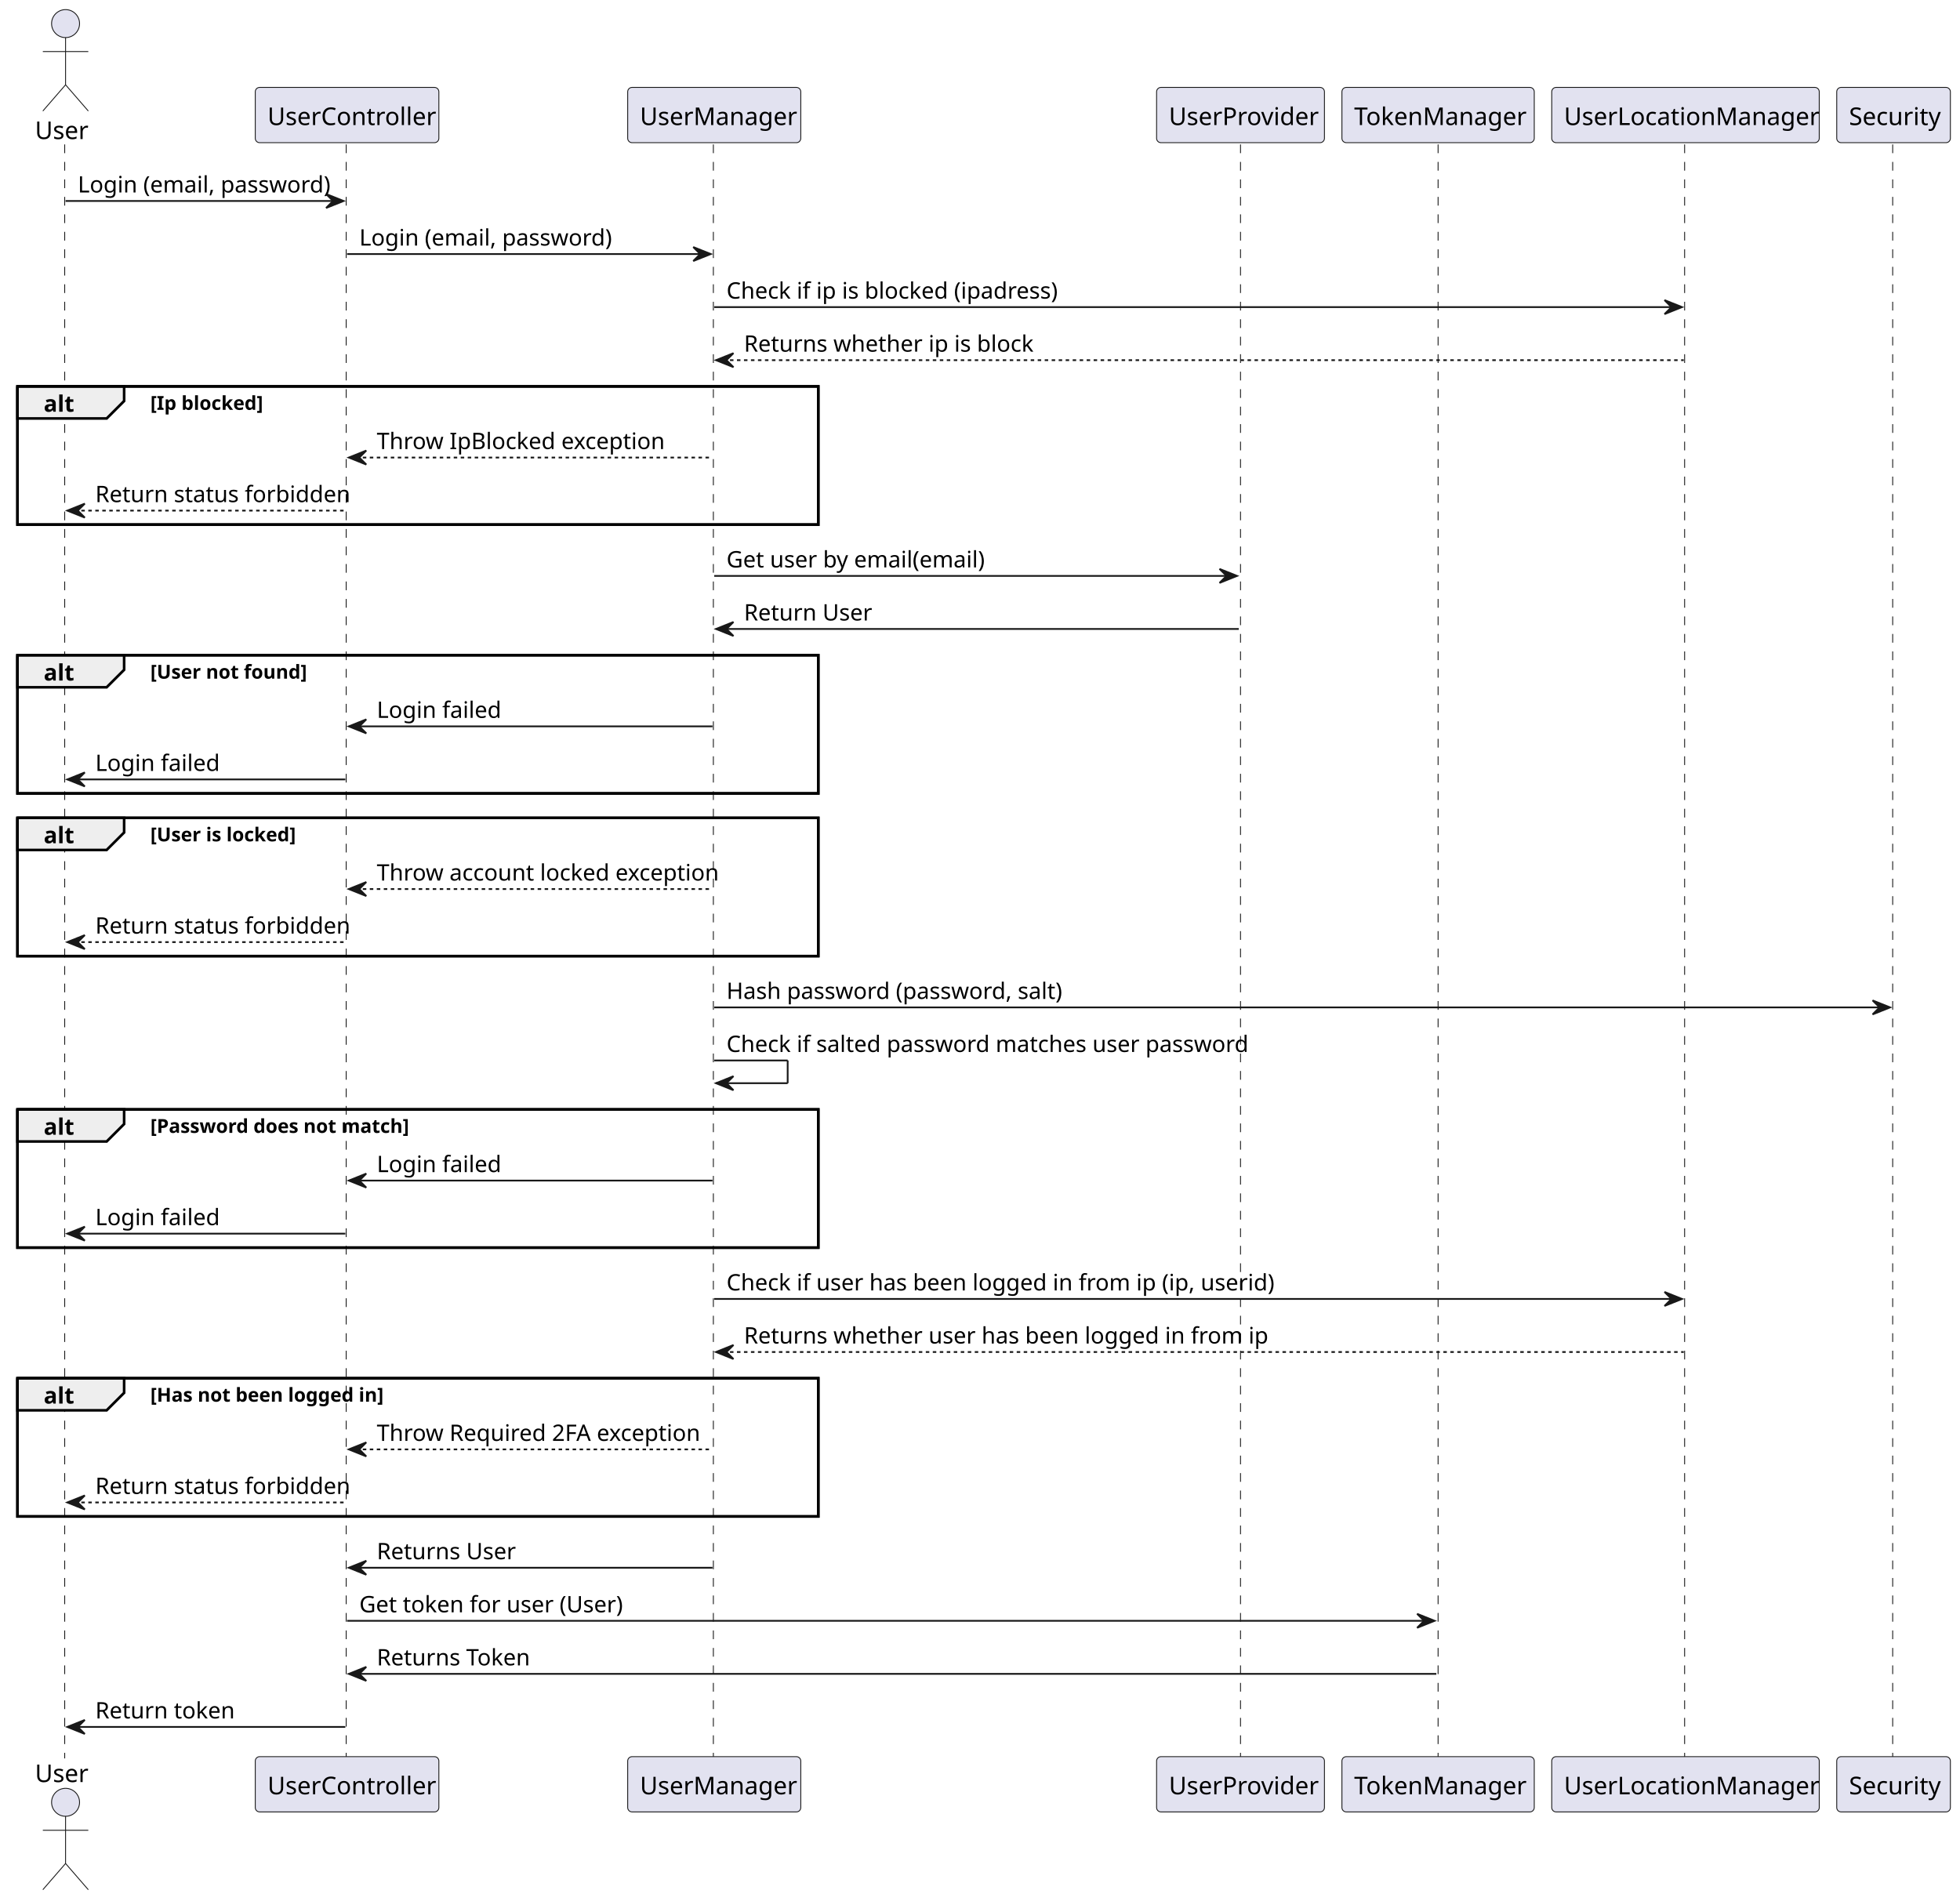
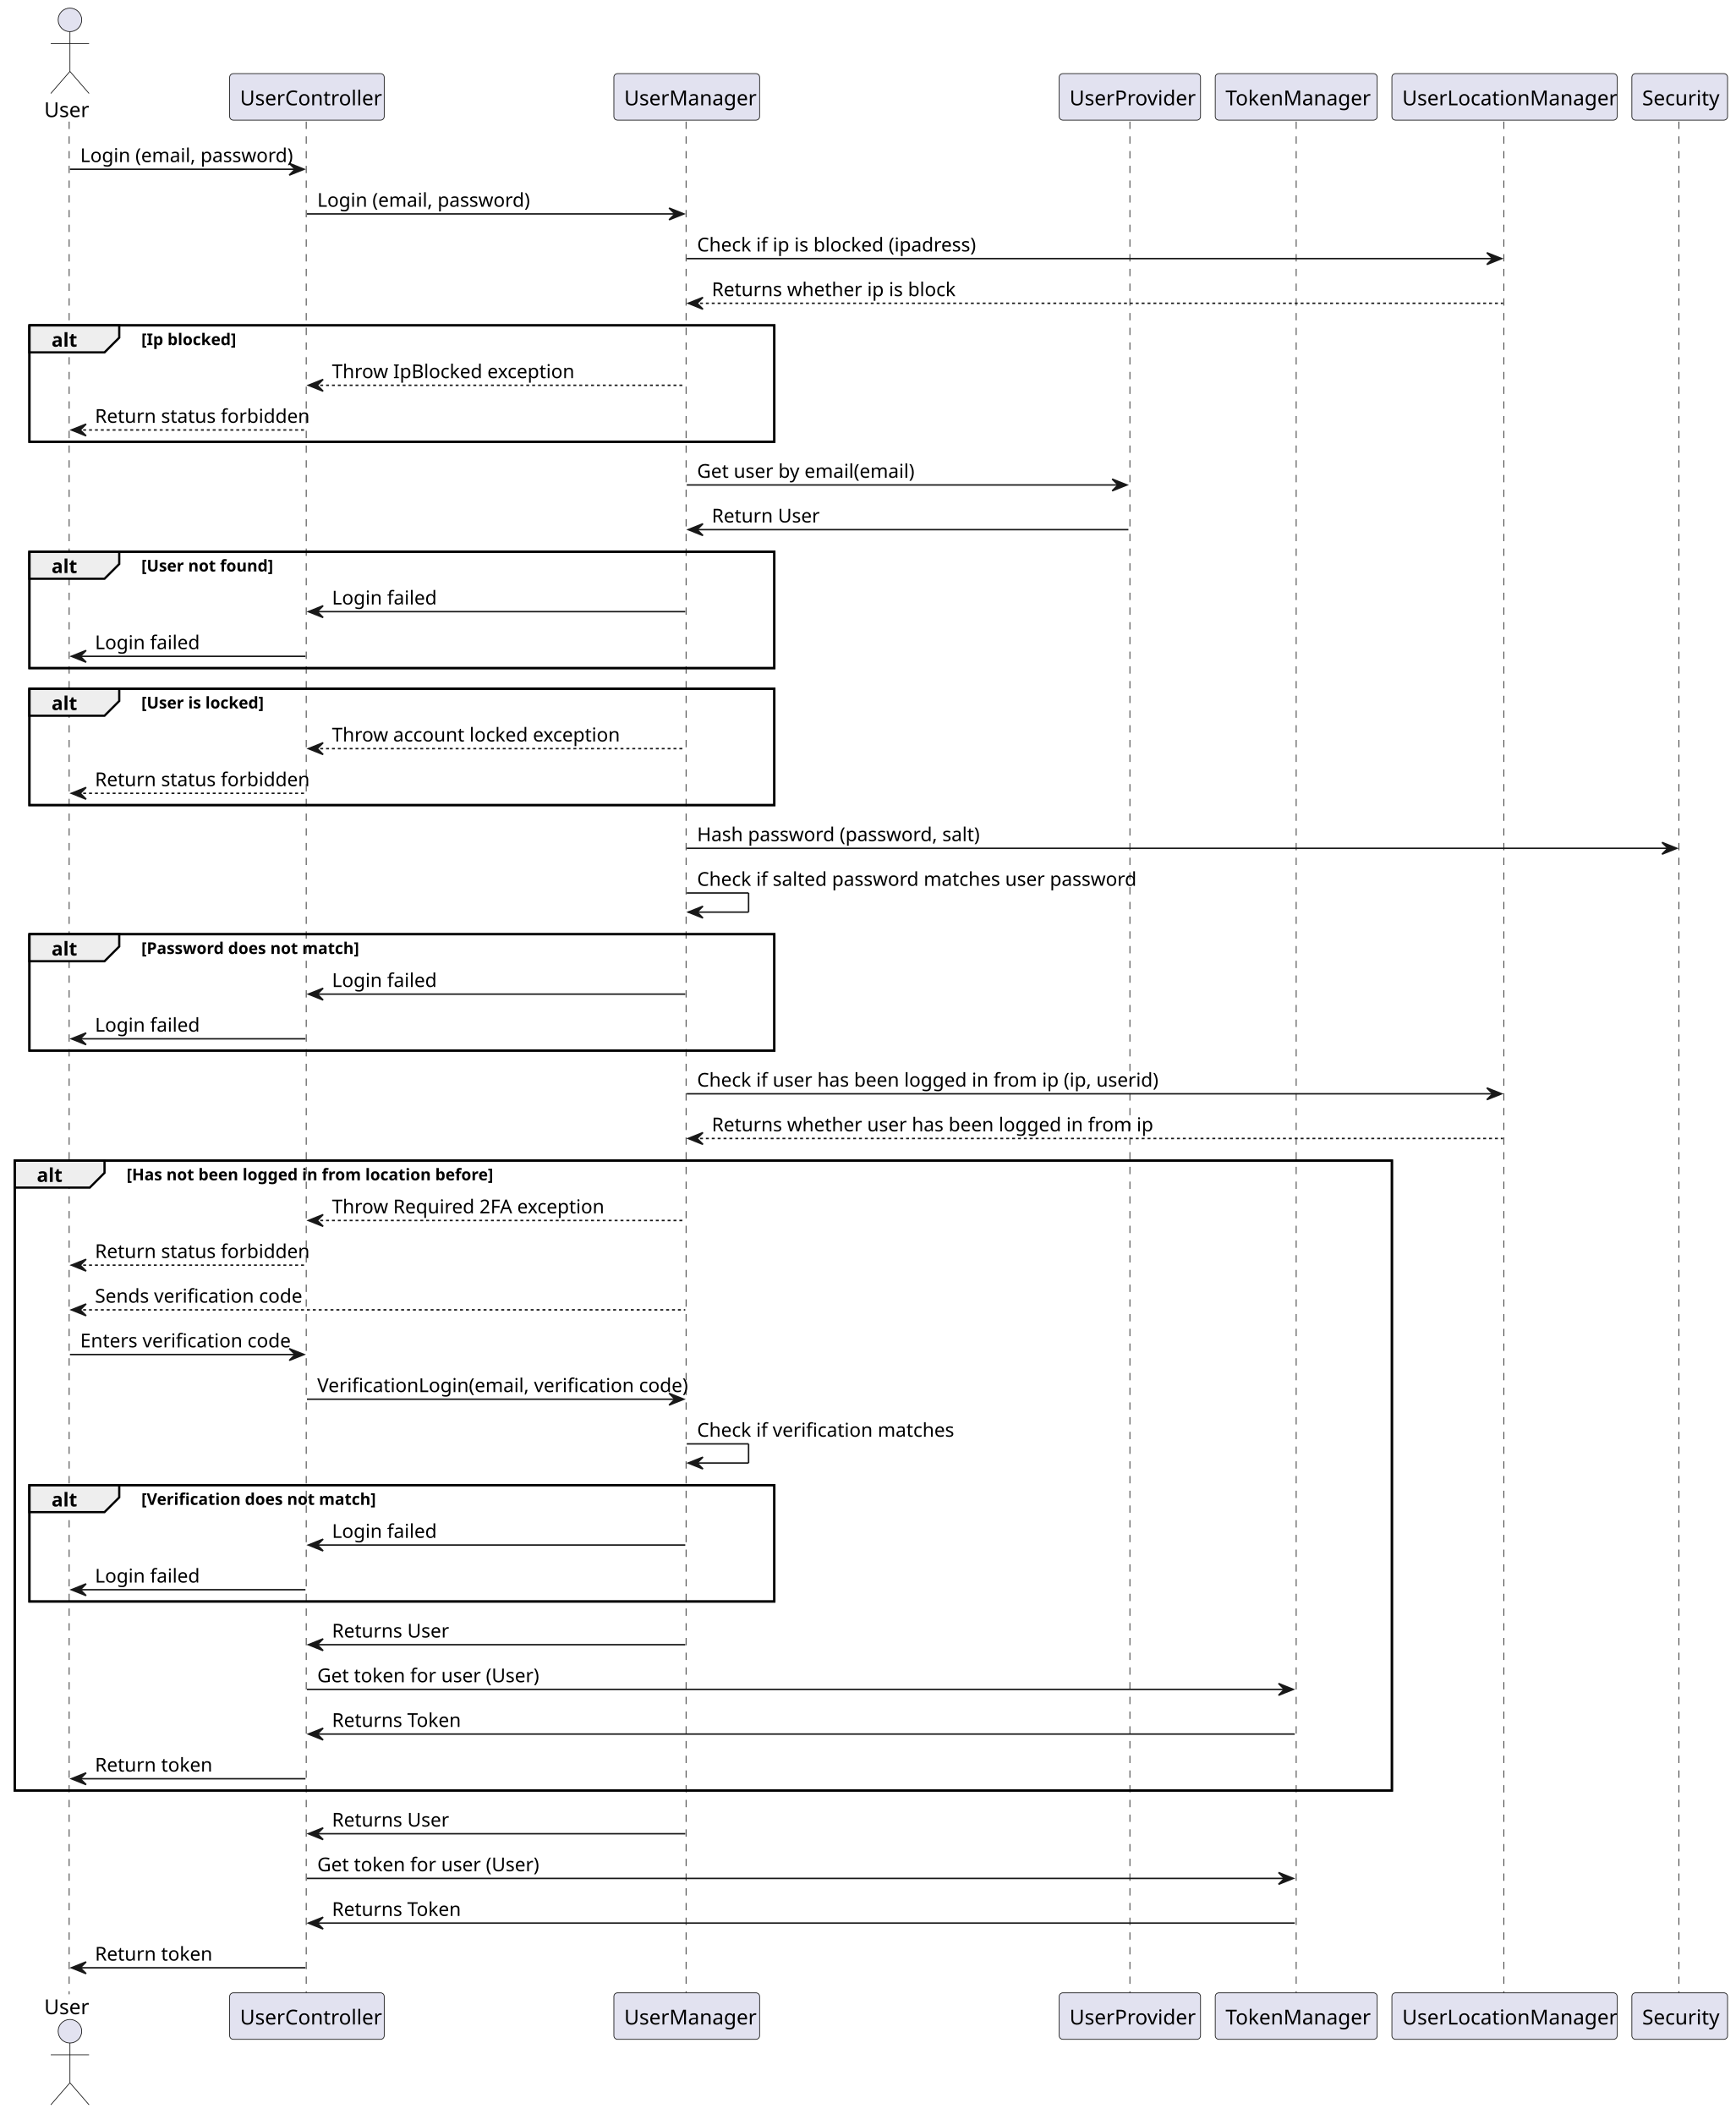
- <svg xmlns="http://www.w3.org/2000/svg" contentStyleType="text/css" height="1087px" preserveAspectRatio="none" style="width:1121px;height:1087px;background:#FFFFFF;" version="1.1" viewBox="0 0 1121 1087" width="1121px" zoomAndPan="magnify">
+ <svg xmlns="http://www.w3.org/2000/svg" contentStyleType="text/css" height="1436px" preserveAspectRatio="none" style="width:1179px;height:1436px;background:#FFFFFF;" version="1.1" viewBox="0 0 1179 1436" width="1179px" zoomAndPan="magnify">
  <defs />
  <g>
-     <rect fill="none" height="79.055" style="stroke:#000000;stroke-width:1.5;" width="458" x="10" y="221.016" />
-     <rect fill="none" height="79.055" style="stroke:#000000;stroke-width:1.5;" width="458" x="10" y="374.773" />
-     <rect fill="none" height="79.055" style="stroke:#000000;stroke-width:1.5;" width="458" x="10" y="467.828" />
-     <rect fill="none" height="79.055" style="stroke:#000000;stroke-width:1.5;" width="458" x="10" y="634.586" />
-     <rect fill="none" height="79.055" style="stroke:#000000;stroke-width:1.5;" width="458" x="10" y="788.344" />
-     <line style="stroke:#181818;stroke-width:0.5;stroke-dasharray:5.0,5.0;" x1="37" x2="37" y1="82.609" y2="1005.805" />
-     <line style="stroke:#181818;stroke-width:0.5;stroke-dasharray:5.0,5.0;" x1="198" x2="198" y1="82.609" y2="1005.805" />
-     <line style="stroke:#181818;stroke-width:0.5;stroke-dasharray:5.0,5.0;" x1="408" x2="408" y1="82.609" y2="1005.805" />
-     <line style="stroke:#181818;stroke-width:0.5;stroke-dasharray:5.0,5.0;" x1="709.5" x2="709.5" y1="82.609" y2="1005.805" />
-     <line style="stroke:#181818;stroke-width:0.5;stroke-dasharray:5.0,5.0;" x1="822.5" x2="822.5" y1="82.609" y2="1005.805" />
-     <line style="stroke:#181818;stroke-width:0.5;stroke-dasharray:5.0,5.0;" x1="963.5" x2="963.5" y1="82.609" y2="1005.805" />
-     <line style="stroke:#181818;stroke-width:0.5;stroke-dasharray:5.0,5.0;" x1="1082.5" x2="1082.5" y1="82.609" y2="1005.805" />
-     <text fill="#000000" font-family="sans-serif" font-size="14" lengthAdjust="spacing" textLength="29" x="20" y="79.533">User</text>
-     <ellipse cx="37.5" cy="13.5" fill="#E2E2F0" rx="8" ry="8" style="stroke:#181818;stroke-width:0.5;" />
-     <path d="M37.5,21.5 L37.5,48.5 M24.5,29.5 L50.5,29.5 M37.5,48.5 L24.5,63.5 M37.5,48.5 L50.5,63.5 " fill="none" style="stroke:#181818;stroke-width:0.5;" />
-     <text fill="#000000" font-family="sans-serif" font-size="14" lengthAdjust="spacing" textLength="29" x="20" y="1019.338">User</text>
-     <ellipse cx="37.5" cy="1030.914" fill="#E2E2F0" rx="8" ry="8" style="stroke:#181818;stroke-width:0.5;" />
-     <path d="M37.5,1038.914 L37.5,1065.914 M24.5,1046.914 L50.5,1046.914 M37.5,1065.914 L24.5,1080.914 M37.5,1065.914 L50.5,1080.914 " fill="none" style="stroke:#181818;stroke-width:0.5;" />
-     <rect fill="#E2E2F0" height="31.609" rx="2.5" ry="2.5" style="stroke:#181818;stroke-width:0.5;" width="105" x="146" y="50" />
-     <text fill="#000000" font-family="sans-serif" font-size="14" lengthAdjust="spacing" textLength="91" x="153" y="71.533">UserController</text>
-     <rect fill="#E2E2F0" height="31.609" rx="2.5" ry="2.5" style="stroke:#181818;stroke-width:0.5;" width="105" x="146" y="1004.805" />
-     <text fill="#000000" font-family="sans-serif" font-size="14" lengthAdjust="spacing" textLength="91" x="153" y="1026.338">UserController</text>
-     <rect fill="#E2E2F0" height="31.609" rx="2.5" ry="2.5" style="stroke:#181818;stroke-width:0.5;" width="99" x="359" y="50" />
-     <text fill="#000000" font-family="sans-serif" font-size="14" lengthAdjust="spacing" textLength="85" x="366" y="71.533">UserManager</text>
-     <rect fill="#E2E2F0" height="31.609" rx="2.5" ry="2.5" style="stroke:#181818;stroke-width:0.5;" width="99" x="359" y="1004.805" />
-     <text fill="#000000" font-family="sans-serif" font-size="14" lengthAdjust="spacing" textLength="85" x="366" y="1026.338">UserManager</text>
-     <rect fill="#E2E2F0" height="31.609" rx="2.5" ry="2.5" style="stroke:#181818;stroke-width:0.5;" width="96" x="661.5" y="50" />
-     <text fill="#000000" font-family="sans-serif" font-size="14" lengthAdjust="spacing" textLength="82" x="668.5" y="71.533">UserProvider</text>
-     <rect fill="#E2E2F0" height="31.609" rx="2.5" ry="2.5" style="stroke:#181818;stroke-width:0.5;" width="96" x="661.5" y="1004.805" />
-     <text fill="#000000" font-family="sans-serif" font-size="14" lengthAdjust="spacing" textLength="82" x="668.5" y="1026.338">UserProvider</text>
-     <rect fill="#E2E2F0" height="31.609" rx="2.5" ry="2.5" style="stroke:#181818;stroke-width:0.5;" width="110" x="767.5" y="50" />
-     <text fill="#000000" font-family="sans-serif" font-size="14" lengthAdjust="spacing" textLength="96" x="774.5" y="71.533">TokenManager</text>
-     <rect fill="#E2E2F0" height="31.609" rx="2.5" ry="2.5" style="stroke:#181818;stroke-width:0.5;" width="110" x="767.5" y="1004.805" />
-     <text fill="#000000" font-family="sans-serif" font-size="14" lengthAdjust="spacing" textLength="96" x="774.5" y="1026.338">TokenManager</text>
-     <rect fill="#E2E2F0" height="31.609" rx="2.5" ry="2.5" style="stroke:#181818;stroke-width:0.5;" width="153" x="887.5" y="50" />
-     <text fill="#000000" font-family="sans-serif" font-size="14" lengthAdjust="spacing" textLength="139" x="894.5" y="71.533">UserLocationManager</text>
-     <rect fill="#E2E2F0" height="31.609" rx="2.5" ry="2.5" style="stroke:#181818;stroke-width:0.5;" width="153" x="887.5" y="1004.805" />
-     <text fill="#000000" font-family="sans-serif" font-size="14" lengthAdjust="spacing" textLength="139" x="894.5" y="1026.338">UserLocationManager</text>
-     <rect fill="#E2E2F0" height="31.609" rx="2.5" ry="2.5" style="stroke:#181818;stroke-width:0.5;" width="65" x="1050.5" y="50" />
-     <text fill="#000000" font-family="sans-serif" font-size="14" lengthAdjust="spacing" textLength="51" x="1057.5" y="71.533">Security</text>
-     <rect fill="#E2E2F0" height="31.609" rx="2.5" ry="2.5" style="stroke:#181818;stroke-width:0.5;" width="65" x="1050.5" y="1004.805" />
-     <text fill="#000000" font-family="sans-serif" font-size="14" lengthAdjust="spacing" textLength="51" x="1057.5" y="1026.338">Security</text>
-     <polygon fill="#181818" points="186.5,110.961,196.5,114.961,186.5,118.961,190.5,114.961" style="stroke:#181818;stroke-width:1.0;" />
-     <line style="stroke:#181818;stroke-width:1.0;" x1="37.5" x2="192.5" y1="114.961" y2="114.961" />
-     <text fill="#000000" font-family="sans-serif" font-size="13" lengthAdjust="spacing" textLength="137" x="44.5" y="110.105">Login (email, password)</text>
-     <polygon fill="#181818" points="396.5,141.312,406.5,145.312,396.5,149.312,400.5,145.312" style="stroke:#181818;stroke-width:1.0;" />
-     <line style="stroke:#181818;stroke-width:1.0;" x1="198.5" x2="402.5" y1="145.312" y2="145.312" />
-     <text fill="#000000" font-family="sans-serif" font-size="13" lengthAdjust="spacing" textLength="137" x="205.5" y="140.456">Login (email, password)</text>
-     <polygon fill="#181818" points="952,171.664,962,175.664,952,179.664,956,175.664" style="stroke:#181818;stroke-width:1.0;" />
-     <line style="stroke:#181818;stroke-width:1.0;" x1="408.5" x2="958" y1="175.664" y2="175.664" />
-     <text fill="#000000" font-family="sans-serif" font-size="13" lengthAdjust="spacing" textLength="185" x="415.5" y="170.808">Check if ip is blocked (ipadress)</text>
-     <polygon fill="#181818" points="419.5,202.016,409.5,206.016,419.5,210.016,415.5,206.016" style="stroke:#181818;stroke-width:1.0;" />
-     <line style="stroke:#181818;stroke-width:1.0;stroke-dasharray:2.0,2.0;" x1="413.5" x2="963" y1="206.016" y2="206.016" />
-     <text fill="#000000" font-family="sans-serif" font-size="13" lengthAdjust="spacing" textLength="157" x="425.5" y="201.159">Returns whether ip is block</text>
-     <path d="M10,221.016 L71,221.016 L71,229.367 L61,239.367 L10,239.367 L10,221.016 " fill="#EEEEEE" style="stroke:#000000;stroke-width:1.5;" />
-     <rect fill="none" height="79.055" style="stroke:#000000;stroke-width:1.5;" width="458" x="10" y="221.016" />
-     <text fill="#000000" font-family="sans-serif" font-size="13" font-weight="bold" lengthAdjust="spacing" textLength="16" x="25" y="235.511">alt</text>
-     <text fill="#000000" font-family="sans-serif" font-size="11" font-weight="bold" lengthAdjust="spacing" textLength="65" x="86" y="234.435">[Ip blocked]</text>
-     <polygon fill="#181818" points="209.5,257.719,199.5,261.719,209.5,265.719,205.5,261.719" style="stroke:#181818;stroke-width:1.0;" />
-     <line style="stroke:#181818;stroke-width:1.0;stroke-dasharray:2.0,2.0;" x1="203.5" x2="407.5" y1="261.719" y2="261.719" />
-     <text fill="#000000" font-family="sans-serif" font-size="13" lengthAdjust="spacing" textLength="155" x="215.5" y="256.862">Throw IpBlocked exception</text>
-     <polygon fill="#181818" points="48.5,288.07,38.5,292.07,48.5,296.07,44.5,292.07" style="stroke:#181818;stroke-width:1.0;" />
-     <line style="stroke:#181818;stroke-width:1.0;stroke-dasharray:2.0,2.0;" x1="42.5" x2="197.5" y1="292.07" y2="292.07" />
-     <text fill="#000000" font-family="sans-serif" font-size="13" lengthAdjust="spacing" textLength="134" x="54.5" y="287.214">Return status forbidden</text>
-     <polygon fill="#181818" points="697.5,325.422,707.5,329.422,697.5,333.422,701.5,329.422" style="stroke:#181818;stroke-width:1.0;" />
-     <line style="stroke:#181818;stroke-width:1.0;" x1="408.5" x2="703.5" y1="329.422" y2="329.422" />
-     <text fill="#000000" font-family="sans-serif" font-size="13" lengthAdjust="spacing" textLength="142" x="415.5" y="324.565">Get user by email(email)</text>
-     <polygon fill="#181818" points="419.5,355.773,409.5,359.773,419.5,363.773,415.5,359.773" style="stroke:#181818;stroke-width:1.0;" />
-     <line style="stroke:#181818;stroke-width:1.0;" x1="413.5" x2="708.5" y1="359.773" y2="359.773" />
-     <text fill="#000000" font-family="sans-serif" font-size="13" lengthAdjust="spacing" textLength="69" x="425.5" y="354.917">Return User</text>
-     <path d="M10,374.773 L71,374.773 L71,383.125 L61,393.125 L10,393.125 L10,374.773 " fill="#EEEEEE" style="stroke:#000000;stroke-width:1.5;" />
-     <rect fill="none" height="79.055" style="stroke:#000000;stroke-width:1.5;" width="458" x="10" y="374.773" />
-     <text fill="#000000" font-family="sans-serif" font-size="13" font-weight="bold" lengthAdjust="spacing" textLength="16" x="25" y="389.269">alt</text>
-     <text fill="#000000" font-family="sans-serif" font-size="11" font-weight="bold" lengthAdjust="spacing" textLength="90" x="86" y="388.192">[User not found]</text>
-     <polygon fill="#181818" points="209.5,411.477,199.5,415.477,209.5,419.477,205.5,415.477" style="stroke:#181818;stroke-width:1.0;" />
-     <line style="stroke:#181818;stroke-width:1.0;" x1="203.5" x2="407.5" y1="415.477" y2="415.477" />
-     <text fill="#000000" font-family="sans-serif" font-size="13" lengthAdjust="spacing" textLength="65" x="215.5" y="410.62">Login failed</text>
-     <polygon fill="#181818" points="48.5,441.828,38.5,445.828,48.5,449.828,44.5,445.828" style="stroke:#181818;stroke-width:1.0;" />
-     <line style="stroke:#181818;stroke-width:1.0;" x1="42.5" x2="197.5" y1="445.828" y2="445.828" />
-     <text fill="#000000" font-family="sans-serif" font-size="13" lengthAdjust="spacing" textLength="65" x="54.5" y="440.972">Login failed</text>
-     <path d="M10,467.828 L71,467.828 L71,476.18 L61,486.18 L10,486.18 L10,467.828 " fill="#EEEEEE" style="stroke:#000000;stroke-width:1.5;" />
-     <rect fill="none" height="79.055" style="stroke:#000000;stroke-width:1.5;" width="458" x="10" y="467.828" />
-     <text fill="#000000" font-family="sans-serif" font-size="13" font-weight="bold" lengthAdjust="spacing" textLength="16" x="25" y="482.323">alt</text>
-     <text fill="#000000" font-family="sans-serif" font-size="11" font-weight="bold" lengthAdjust="spacing" textLength="87" x="86" y="481.247">[User is locked]</text>
-     <polygon fill="#181818" points="209.5,504.531,199.5,508.531,209.5,512.531,205.5,508.531" style="stroke:#181818;stroke-width:1.0;" />
-     <line style="stroke:#181818;stroke-width:1.0;stroke-dasharray:2.0,2.0;" x1="203.5" x2="407.5" y1="508.531" y2="508.531" />
-     <text fill="#000000" font-family="sans-serif" font-size="13" lengthAdjust="spacing" textLength="186" x="215.5" y="503.675">Throw account locked exception</text>
-     <polygon fill="#181818" points="48.5,534.883,38.5,538.883,48.5,542.883,44.5,538.883" style="stroke:#181818;stroke-width:1.0;" />
-     <line style="stroke:#181818;stroke-width:1.0;stroke-dasharray:2.0,2.0;" x1="42.5" x2="197.5" y1="538.883" y2="538.883" />
-     <text fill="#000000" font-family="sans-serif" font-size="13" lengthAdjust="spacing" textLength="134" x="54.5" y="534.026">Return status forbidden</text>
-     <polygon fill="#181818" points="1071,572.234,1081,576.234,1071,580.234,1075,576.234" style="stroke:#181818;stroke-width:1.0;" />
-     <line style="stroke:#181818;stroke-width:1.0;" x1="408.5" x2="1077" y1="576.234" y2="576.234" />
-     <text fill="#000000" font-family="sans-serif" font-size="13" lengthAdjust="spacing" textLength="185" x="415.5" y="571.378">Hash password (password, salt)</text>
-     <line style="stroke:#181818;stroke-width:1.0;" x1="408.5" x2="450.5" y1="606.586" y2="606.586" />
-     <line style="stroke:#181818;stroke-width:1.0;" x1="450.5" x2="450.5" y1="606.586" y2="619.586" />
-     <line style="stroke:#181818;stroke-width:1.0;" x1="409.5" x2="450.5" y1="619.586" y2="619.586" />
-     <polygon fill="#181818" points="419.5,615.586,409.5,619.586,419.5,623.586,415.5,619.586" style="stroke:#181818;stroke-width:1.0;" />
-     <text fill="#000000" font-family="sans-serif" font-size="13" lengthAdjust="spacing" textLength="287" x="415.5" y="601.73">Check if salted password matches user password</text>
-     <path d="M10,634.586 L71,634.586 L71,642.938 L61,652.938 L10,652.938 L10,634.586 " fill="#EEEEEE" style="stroke:#000000;stroke-width:1.5;" />
-     <rect fill="none" height="79.055" style="stroke:#000000;stroke-width:1.5;" width="458" x="10" y="634.586" />
-     <text fill="#000000" font-family="sans-serif" font-size="13" font-weight="bold" lengthAdjust="spacing" textLength="16" x="25" y="649.081">alt</text>
-     <text fill="#000000" font-family="sans-serif" font-size="11" font-weight="bold" lengthAdjust="spacing" textLength="153" x="86" y="648.005">[Password does not match]</text>
-     <polygon fill="#181818" points="209.5,671.289,199.5,675.289,209.5,679.289,205.5,675.289" style="stroke:#181818;stroke-width:1.0;" />
-     <line style="stroke:#181818;stroke-width:1.0;" x1="203.5" x2="407.5" y1="675.289" y2="675.289" />
-     <text fill="#000000" font-family="sans-serif" font-size="13" lengthAdjust="spacing" textLength="65" x="215.5" y="670.433">Login failed</text>
-     <polygon fill="#181818" points="48.5,701.641,38.5,705.641,48.5,709.641,44.5,705.641" style="stroke:#181818;stroke-width:1.0;" />
-     <line style="stroke:#181818;stroke-width:1.0;" x1="42.5" x2="197.5" y1="705.641" y2="705.641" />
-     <text fill="#000000" font-family="sans-serif" font-size="13" lengthAdjust="spacing" textLength="65" x="54.5" y="700.784">Login failed</text>
-     <polygon fill="#181818" points="952,738.992,962,742.992,952,746.992,956,742.992" style="stroke:#181818;stroke-width:1.0;" />
-     <line style="stroke:#181818;stroke-width:1.0;" x1="408.5" x2="958" y1="742.992" y2="742.992" />
-     <text fill="#000000" font-family="sans-serif" font-size="13" lengthAdjust="spacing" textLength="297" x="415.5" y="738.136">Check if user has been logged in from ip (ip, userid)</text>
-     <polygon fill="#181818" points="419.5,769.344,409.5,773.344,419.5,777.344,415.5,773.344" style="stroke:#181818;stroke-width:1.0;" />
-     <line style="stroke:#181818;stroke-width:1.0;stroke-dasharray:2.0,2.0;" x1="413.5" x2="963" y1="773.344" y2="773.344" />
-     <text fill="#000000" font-family="sans-serif" font-size="13" lengthAdjust="spacing" textLength="279" x="425.5" y="768.487">Returns whether user has been logged in from ip</text>
+     <rect fill="none" height="79.055" style="stroke:#000000;stroke-width:1.5;" width="506" x="20" y="221.016" />
+     <rect fill="none" height="79.055" style="stroke:#000000;stroke-width:1.5;" width="506" x="20" y="374.773" />
+     <rect fill="none" height="79.055" style="stroke:#000000;stroke-width:1.5;" width="506" x="20" y="467.828" />
+     <rect fill="none" height="79.055" style="stroke:#000000;stroke-width:1.5;" width="506" x="20" y="634.586" />
+     <rect fill="none" height="427.922" style="stroke:#000000;stroke-width:1.5;" width="935.5" x="10" y="788.344" />
+     <rect fill="none" height="79.055" style="stroke:#000000;stroke-width:1.5;" width="506" x="20" y="1008.805" />
+     <line style="stroke:#181818;stroke-width:0.5;stroke-dasharray:5.0,5.0;" x1="47" x2="47" y1="82.609" y2="1354.672" />
+     <line style="stroke:#181818;stroke-width:0.5;stroke-dasharray:5.0,5.0;" x1="208" x2="208" y1="82.609" y2="1354.672" />
+     <line style="stroke:#181818;stroke-width:0.5;stroke-dasharray:5.0,5.0;" x1="466" x2="466" y1="82.609" y2="1354.672" />
+     <line style="stroke:#181818;stroke-width:0.5;stroke-dasharray:5.0,5.0;" x1="767.5" x2="767.5" y1="82.609" y2="1354.672" />
+     <line style="stroke:#181818;stroke-width:0.5;stroke-dasharray:5.0,5.0;" x1="880.5" x2="880.5" y1="82.609" y2="1354.672" />
+     <line style="stroke:#181818;stroke-width:0.5;stroke-dasharray:5.0,5.0;" x1="1021.5" x2="1021.5" y1="82.609" y2="1354.672" />
+     <line style="stroke:#181818;stroke-width:0.5;stroke-dasharray:5.0,5.0;" x1="1140.5" x2="1140.5" y1="82.609" y2="1354.672" />
+     <text fill="#000000" font-family="sans-serif" font-size="14" lengthAdjust="spacing" textLength="29" x="30" y="79.533">User</text>
+     <ellipse cx="47.5" cy="13.5" fill="#E2E2F0" rx="8" ry="8" style="stroke:#181818;stroke-width:0.5;" />
+     <path d="M47.5,21.5 L47.5,48.5 M34.5,29.5 L60.5,29.5 M47.5,48.5 L34.5,63.5 M47.5,48.5 L60.5,63.5 " fill="none" style="stroke:#181818;stroke-width:0.5;" />
+     <text fill="#000000" font-family="sans-serif" font-size="14" lengthAdjust="spacing" textLength="29" x="30" y="1368.205">User</text>
+     <ellipse cx="47.5" cy="1379.781" fill="#E2E2F0" rx="8" ry="8" style="stroke:#181818;stroke-width:0.5;" />
+     <path d="M47.5,1387.781 L47.5,1414.781 M34.5,1395.781 L60.5,1395.781 M47.5,1414.781 L34.5,1429.781 M47.5,1414.781 L60.5,1429.781 " fill="none" style="stroke:#181818;stroke-width:0.5;" />
+     <rect fill="#E2E2F0" height="31.609" rx="2.5" ry="2.5" style="stroke:#181818;stroke-width:0.5;" width="105" x="156" y="50" />
+     <text fill="#000000" font-family="sans-serif" font-size="14" lengthAdjust="spacing" textLength="91" x="163" y="71.533">UserController</text>
+     <rect fill="#E2E2F0" height="31.609" rx="2.5" ry="2.5" style="stroke:#181818;stroke-width:0.5;" width="105" x="156" y="1353.672" />
+     <text fill="#000000" font-family="sans-serif" font-size="14" lengthAdjust="spacing" textLength="91" x="163" y="1375.205">UserController</text>
+     <rect fill="#E2E2F0" height="31.609" rx="2.5" ry="2.5" style="stroke:#181818;stroke-width:0.5;" width="99" x="417" y="50" />
+     <text fill="#000000" font-family="sans-serif" font-size="14" lengthAdjust="spacing" textLength="85" x="424" y="71.533">UserManager</text>
+     <rect fill="#E2E2F0" height="31.609" rx="2.5" ry="2.5" style="stroke:#181818;stroke-width:0.5;" width="99" x="417" y="1353.672" />
+     <text fill="#000000" font-family="sans-serif" font-size="14" lengthAdjust="spacing" textLength="85" x="424" y="1375.205">UserManager</text>
+     <rect fill="#E2E2F0" height="31.609" rx="2.5" ry="2.5" style="stroke:#181818;stroke-width:0.5;" width="96" x="719.5" y="50" />
+     <text fill="#000000" font-family="sans-serif" font-size="14" lengthAdjust="spacing" textLength="82" x="726.5" y="71.533">UserProvider</text>
+     <rect fill="#E2E2F0" height="31.609" rx="2.5" ry="2.5" style="stroke:#181818;stroke-width:0.5;" width="96" x="719.5" y="1353.672" />
+     <text fill="#000000" font-family="sans-serif" font-size="14" lengthAdjust="spacing" textLength="82" x="726.5" y="1375.205">UserProvider</text>
+     <rect fill="#E2E2F0" height="31.609" rx="2.5" ry="2.5" style="stroke:#181818;stroke-width:0.5;" width="110" x="825.5" y="50" />
+     <text fill="#000000" font-family="sans-serif" font-size="14" lengthAdjust="spacing" textLength="96" x="832.5" y="71.533">TokenManager</text>
+     <rect fill="#E2E2F0" height="31.609" rx="2.5" ry="2.5" style="stroke:#181818;stroke-width:0.5;" width="110" x="825.5" y="1353.672" />
+     <text fill="#000000" font-family="sans-serif" font-size="14" lengthAdjust="spacing" textLength="96" x="832.5" y="1375.205">TokenManager</text>
+     <rect fill="#E2E2F0" height="31.609" rx="2.5" ry="2.5" style="stroke:#181818;stroke-width:0.5;" width="153" x="945.5" y="50" />
+     <text fill="#000000" font-family="sans-serif" font-size="14" lengthAdjust="spacing" textLength="139" x="952.5" y="71.533">UserLocationManager</text>
+     <rect fill="#E2E2F0" height="31.609" rx="2.5" ry="2.5" style="stroke:#181818;stroke-width:0.5;" width="153" x="945.5" y="1353.672" />
+     <text fill="#000000" font-family="sans-serif" font-size="14" lengthAdjust="spacing" textLength="139" x="952.5" y="1375.205">UserLocationManager</text>
+     <rect fill="#E2E2F0" height="31.609" rx="2.5" ry="2.5" style="stroke:#181818;stroke-width:0.5;" width="65" x="1108.5" y="50" />
+     <text fill="#000000" font-family="sans-serif" font-size="14" lengthAdjust="spacing" textLength="51" x="1115.5" y="71.533">Security</text>
+     <rect fill="#E2E2F0" height="31.609" rx="2.5" ry="2.5" style="stroke:#181818;stroke-width:0.5;" width="65" x="1108.5" y="1353.672" />
+     <text fill="#000000" font-family="sans-serif" font-size="14" lengthAdjust="spacing" textLength="51" x="1115.5" y="1375.205">Security</text>
+     <polygon fill="#181818" points="196.5,110.961,206.5,114.961,196.5,118.961,200.5,114.961" style="stroke:#181818;stroke-width:1.0;" />
+     <line style="stroke:#181818;stroke-width:1.0;" x1="47.5" x2="202.5" y1="114.961" y2="114.961" />
+     <text fill="#000000" font-family="sans-serif" font-size="13" lengthAdjust="spacing" textLength="137" x="54.5" y="110.105">Login (email, password)</text>
+     <polygon fill="#181818" points="454.5,141.312,464.5,145.312,454.5,149.312,458.5,145.312" style="stroke:#181818;stroke-width:1.0;" />
+     <line style="stroke:#181818;stroke-width:1.0;" x1="208.5" x2="460.5" y1="145.312" y2="145.312" />
+     <text fill="#000000" font-family="sans-serif" font-size="13" lengthAdjust="spacing" textLength="137" x="215.5" y="140.456">Login (email, password)</text>
+     <polygon fill="#181818" points="1010,171.664,1020,175.664,1010,179.664,1014,175.664" style="stroke:#181818;stroke-width:1.0;" />
+     <line style="stroke:#181818;stroke-width:1.0;" x1="466.5" x2="1016" y1="175.664" y2="175.664" />
+     <text fill="#000000" font-family="sans-serif" font-size="13" lengthAdjust="spacing" textLength="185" x="473.5" y="170.808">Check if ip is blocked (ipadress)</text>
+     <polygon fill="#181818" points="477.5,202.016,467.5,206.016,477.5,210.016,473.5,206.016" style="stroke:#181818;stroke-width:1.0;" />
+     <line style="stroke:#181818;stroke-width:1.0;stroke-dasharray:2.0,2.0;" x1="471.5" x2="1021" y1="206.016" y2="206.016" />
+     <text fill="#000000" font-family="sans-serif" font-size="13" lengthAdjust="spacing" textLength="157" x="483.5" y="201.159">Returns whether ip is block</text>
+     <path d="M20,221.016 L81,221.016 L81,229.367 L71,239.367 L20,239.367 L20,221.016 " fill="#EEEEEE" style="stroke:#000000;stroke-width:1.5;" />
+     <rect fill="none" height="79.055" style="stroke:#000000;stroke-width:1.5;" width="506" x="20" y="221.016" />
+     <text fill="#000000" font-family="sans-serif" font-size="13" font-weight="bold" lengthAdjust="spacing" textLength="16" x="35" y="235.511">alt</text>
+     <text fill="#000000" font-family="sans-serif" font-size="11" font-weight="bold" lengthAdjust="spacing" textLength="65" x="96" y="234.435">[Ip blocked]</text>
+     <polygon fill="#181818" points="219.5,257.719,209.5,261.719,219.5,265.719,215.5,261.719" style="stroke:#181818;stroke-width:1.0;" />
+     <line style="stroke:#181818;stroke-width:1.0;stroke-dasharray:2.0,2.0;" x1="213.5" x2="465.5" y1="261.719" y2="261.719" />
+     <text fill="#000000" font-family="sans-serif" font-size="13" lengthAdjust="spacing" textLength="155" x="225.5" y="256.862">Throw IpBlocked exception</text>
+     <polygon fill="#181818" points="58.5,288.07,48.5,292.07,58.5,296.07,54.5,292.07" style="stroke:#181818;stroke-width:1.0;" />
+     <line style="stroke:#181818;stroke-width:1.0;stroke-dasharray:2.0,2.0;" x1="52.5" x2="207.5" y1="292.07" y2="292.07" />
+     <text fill="#000000" font-family="sans-serif" font-size="13" lengthAdjust="spacing" textLength="134" x="64.5" y="287.214">Return status forbidden</text>
+     <polygon fill="#181818" points="755.5,325.422,765.5,329.422,755.5,333.422,759.5,329.422" style="stroke:#181818;stroke-width:1.0;" />
+     <line style="stroke:#181818;stroke-width:1.0;" x1="466.5" x2="761.5" y1="329.422" y2="329.422" />
+     <text fill="#000000" font-family="sans-serif" font-size="13" lengthAdjust="spacing" textLength="142" x="473.5" y="324.565">Get user by email(email)</text>
+     <polygon fill="#181818" points="477.5,355.773,467.5,359.773,477.5,363.773,473.5,359.773" style="stroke:#181818;stroke-width:1.0;" />
+     <line style="stroke:#181818;stroke-width:1.0;" x1="471.5" x2="766.5" y1="359.773" y2="359.773" />
+     <text fill="#000000" font-family="sans-serif" font-size="13" lengthAdjust="spacing" textLength="69" x="483.5" y="354.917">Return User</text>
+     <path d="M20,374.773 L81,374.773 L81,383.125 L71,393.125 L20,393.125 L20,374.773 " fill="#EEEEEE" style="stroke:#000000;stroke-width:1.5;" />
+     <rect fill="none" height="79.055" style="stroke:#000000;stroke-width:1.5;" width="506" x="20" y="374.773" />
+     <text fill="#000000" font-family="sans-serif" font-size="13" font-weight="bold" lengthAdjust="spacing" textLength="16" x="35" y="389.269">alt</text>
+     <text fill="#000000" font-family="sans-serif" font-size="11" font-weight="bold" lengthAdjust="spacing" textLength="90" x="96" y="388.192">[User not found]</text>
+     <polygon fill="#181818" points="219.5,411.477,209.5,415.477,219.5,419.477,215.5,415.477" style="stroke:#181818;stroke-width:1.0;" />
+     <line style="stroke:#181818;stroke-width:1.0;" x1="213.5" x2="465.5" y1="415.477" y2="415.477" />
+     <text fill="#000000" font-family="sans-serif" font-size="13" lengthAdjust="spacing" textLength="65" x="225.5" y="410.62">Login failed</text>
+     <polygon fill="#181818" points="58.5,441.828,48.5,445.828,58.5,449.828,54.5,445.828" style="stroke:#181818;stroke-width:1.0;" />
+     <line style="stroke:#181818;stroke-width:1.0;" x1="52.5" x2="207.5" y1="445.828" y2="445.828" />
+     <text fill="#000000" font-family="sans-serif" font-size="13" lengthAdjust="spacing" textLength="65" x="64.5" y="440.972">Login failed</text>
+     <path d="M20,467.828 L81,467.828 L81,476.18 L71,486.18 L20,486.18 L20,467.828 " fill="#EEEEEE" style="stroke:#000000;stroke-width:1.5;" />
+     <rect fill="none" height="79.055" style="stroke:#000000;stroke-width:1.5;" width="506" x="20" y="467.828" />
+     <text fill="#000000" font-family="sans-serif" font-size="13" font-weight="bold" lengthAdjust="spacing" textLength="16" x="35" y="482.323">alt</text>
+     <text fill="#000000" font-family="sans-serif" font-size="11" font-weight="bold" lengthAdjust="spacing" textLength="87" x="96" y="481.247">[User is locked]</text>
+     <polygon fill="#181818" points="219.5,504.531,209.5,508.531,219.5,512.531,215.5,508.531" style="stroke:#181818;stroke-width:1.0;" />
+     <line style="stroke:#181818;stroke-width:1.0;stroke-dasharray:2.0,2.0;" x1="213.5" x2="465.5" y1="508.531" y2="508.531" />
+     <text fill="#000000" font-family="sans-serif" font-size="13" lengthAdjust="spacing" textLength="186" x="225.5" y="503.675">Throw account locked exception</text>
+     <polygon fill="#181818" points="58.5,534.883,48.5,538.883,58.5,542.883,54.5,538.883" style="stroke:#181818;stroke-width:1.0;" />
+     <line style="stroke:#181818;stroke-width:1.0;stroke-dasharray:2.0,2.0;" x1="52.5" x2="207.5" y1="538.883" y2="538.883" />
+     <text fill="#000000" font-family="sans-serif" font-size="13" lengthAdjust="spacing" textLength="134" x="64.5" y="534.026">Return status forbidden</text>
+     <polygon fill="#181818" points="1129,572.234,1139,576.234,1129,580.234,1133,576.234" style="stroke:#181818;stroke-width:1.0;" />
+     <line style="stroke:#181818;stroke-width:1.0;" x1="466.5" x2="1135" y1="576.234" y2="576.234" />
+     <text fill="#000000" font-family="sans-serif" font-size="13" lengthAdjust="spacing" textLength="185" x="473.5" y="571.378">Hash password (password, salt)</text>
+     <line style="stroke:#181818;stroke-width:1.0;" x1="466.5" x2="508.5" y1="606.586" y2="606.586" />
+     <line style="stroke:#181818;stroke-width:1.0;" x1="508.5" x2="508.5" y1="606.586" y2="619.586" />
+     <line style="stroke:#181818;stroke-width:1.0;" x1="467.5" x2="508.5" y1="619.586" y2="619.586" />
+     <polygon fill="#181818" points="477.5,615.586,467.5,619.586,477.5,623.586,473.5,619.586" style="stroke:#181818;stroke-width:1.0;" />
+     <text fill="#000000" font-family="sans-serif" font-size="13" lengthAdjust="spacing" textLength="287" x="473.5" y="601.73">Check if salted password matches user password</text>
+     <path d="M20,634.586 L81,634.586 L81,642.938 L71,652.938 L20,652.938 L20,634.586 " fill="#EEEEEE" style="stroke:#000000;stroke-width:1.5;" />
+     <rect fill="none" height="79.055" style="stroke:#000000;stroke-width:1.5;" width="506" x="20" y="634.586" />
+     <text fill="#000000" font-family="sans-serif" font-size="13" font-weight="bold" lengthAdjust="spacing" textLength="16" x="35" y="649.081">alt</text>
+     <text fill="#000000" font-family="sans-serif" font-size="11" font-weight="bold" lengthAdjust="spacing" textLength="153" x="96" y="648.005">[Password does not match]</text>
+     <polygon fill="#181818" points="219.5,671.289,209.5,675.289,219.5,679.289,215.5,675.289" style="stroke:#181818;stroke-width:1.0;" />
+     <line style="stroke:#181818;stroke-width:1.0;" x1="213.5" x2="465.5" y1="675.289" y2="675.289" />
+     <text fill="#000000" font-family="sans-serif" font-size="13" lengthAdjust="spacing" textLength="65" x="225.5" y="670.433">Login failed</text>
+     <polygon fill="#181818" points="58.5,701.641,48.5,705.641,58.5,709.641,54.5,705.641" style="stroke:#181818;stroke-width:1.0;" />
+     <line style="stroke:#181818;stroke-width:1.0;" x1="52.5" x2="207.5" y1="705.641" y2="705.641" />
+     <text fill="#000000" font-family="sans-serif" font-size="13" lengthAdjust="spacing" textLength="65" x="64.5" y="700.784">Login failed</text>
+     <polygon fill="#181818" points="1010,738.992,1020,742.992,1010,746.992,1014,742.992" style="stroke:#181818;stroke-width:1.0;" />
+     <line style="stroke:#181818;stroke-width:1.0;" x1="466.5" x2="1016" y1="742.992" y2="742.992" />
+     <text fill="#000000" font-family="sans-serif" font-size="13" lengthAdjust="spacing" textLength="297" x="473.5" y="738.136">Check if user has been logged in from ip (ip, userid)</text>
+     <polygon fill="#181818" points="477.5,769.344,467.5,773.344,477.5,777.344,473.5,773.344" style="stroke:#181818;stroke-width:1.0;" />
+     <line style="stroke:#181818;stroke-width:1.0;stroke-dasharray:2.0,2.0;" x1="471.5" x2="1021" y1="773.344" y2="773.344" />
+     <text fill="#000000" font-family="sans-serif" font-size="13" lengthAdjust="spacing" textLength="279" x="483.5" y="768.487">Returns whether user has been logged in from ip</text>
    <path d="M10,788.344 L71,788.344 L71,796.695 L61,806.695 L10,806.695 L10,788.344 " fill="#EEEEEE" style="stroke:#000000;stroke-width:1.5;" />
-     <rect fill="none" height="79.055" style="stroke:#000000;stroke-width:1.5;" width="458" x="10" y="788.344" />
+     <rect fill="none" height="427.922" style="stroke:#000000;stroke-width:1.5;" width="935.5" x="10" y="788.344" />
    <text fill="#000000" font-family="sans-serif" font-size="13" font-weight="bold" lengthAdjust="spacing" textLength="16" x="25" y="802.839">alt</text>
-     <text fill="#000000" font-family="sans-serif" font-size="11" font-weight="bold" lengthAdjust="spacing" textLength="134" x="86" y="801.763">[Has not been logged in]</text>
-     <polygon fill="#181818" points="209.5,825.047,199.5,829.047,209.5,833.047,205.5,829.047" style="stroke:#181818;stroke-width:1.0;" />
-     <line style="stroke:#181818;stroke-width:1.0;stroke-dasharray:2.0,2.0;" x1="203.5" x2="407.5" y1="829.047" y2="829.047" />
-     <text fill="#000000" font-family="sans-serif" font-size="13" lengthAdjust="spacing" textLength="177" x="215.5" y="824.19">Throw Required 2FA exception</text>
-     <polygon fill="#181818" points="48.5,855.398,38.5,859.398,48.5,863.398,44.5,859.398" style="stroke:#181818;stroke-width:1.0;" />
-     <line style="stroke:#181818;stroke-width:1.0;stroke-dasharray:2.0,2.0;" x1="42.5" x2="197.5" y1="859.398" y2="859.398" />
-     <text fill="#000000" font-family="sans-serif" font-size="13" lengthAdjust="spacing" textLength="134" x="54.5" y="854.542">Return status forbidden</text>
-     <polygon fill="#181818" points="209.5,892.75,199.5,896.75,209.5,900.75,205.5,896.75" style="stroke:#181818;stroke-width:1.0;" />
-     <line style="stroke:#181818;stroke-width:1.0;" x1="203.5" x2="407.5" y1="896.75" y2="896.75" />
-     <text fill="#000000" font-family="sans-serif" font-size="13" lengthAdjust="spacing" textLength="76" x="215.5" y="891.894">Returns User</text>
-     <polygon fill="#181818" points="810.5,923.102,820.5,927.102,810.5,931.102,814.5,927.102" style="stroke:#181818;stroke-width:1.0;" />
-     <line style="stroke:#181818;stroke-width:1.0;" x1="198.5" x2="816.5" y1="927.102" y2="927.102" />
-     <text fill="#000000" font-family="sans-serif" font-size="13" lengthAdjust="spacing" textLength="143" x="205.5" y="922.245">Get token for user (User)</text>
-     <polygon fill="#181818" points="209.5,953.453,199.5,957.453,209.5,961.453,205.5,957.453" style="stroke:#181818;stroke-width:1.0;" />
-     <line style="stroke:#181818;stroke-width:1.0;" x1="203.5" x2="821.5" y1="957.453" y2="957.453" />
-     <text fill="#000000" font-family="sans-serif" font-size="13" lengthAdjust="spacing" textLength="84" x="215.5" y="952.597">Returns Token</text>
-     <polygon fill="#181818" points="48.5,983.805,38.5,987.805,48.5,991.805,44.5,987.805" style="stroke:#181818;stroke-width:1.0;" />
-     <line style="stroke:#181818;stroke-width:1.0;" x1="42.5" x2="197.5" y1="987.805" y2="987.805" />
-     <text fill="#000000" font-family="sans-serif" font-size="13" lengthAdjust="spacing" textLength="74" x="54.5" y="982.948">Return token</text>
+     <text fill="#000000" font-family="sans-serif" font-size="11" font-weight="bold" lengthAdjust="spacing" textLength="250" x="86" y="801.763">[Has not been logged in from location before]</text>
+     <polygon fill="#181818" points="219.5,825.047,209.5,829.047,219.5,833.047,215.5,829.047" style="stroke:#181818;stroke-width:1.0;" />
+     <line style="stroke:#181818;stroke-width:1.0;stroke-dasharray:2.0,2.0;" x1="213.5" x2="465.5" y1="829.047" y2="829.047" />
+     <text fill="#000000" font-family="sans-serif" font-size="13" lengthAdjust="spacing" textLength="177" x="225.5" y="824.19">Throw Required 2FA exception</text>
+     <polygon fill="#181818" points="58.5,855.398,48.5,859.398,58.5,863.398,54.5,859.398" style="stroke:#181818;stroke-width:1.0;" />
+     <line style="stroke:#181818;stroke-width:1.0;stroke-dasharray:2.0,2.0;" x1="52.5" x2="207.5" y1="859.398" y2="859.398" />
+     <text fill="#000000" font-family="sans-serif" font-size="13" lengthAdjust="spacing" textLength="134" x="64.5" y="854.542">Return status forbidden</text>
+     <polygon fill="#181818" points="58.5,885.75,48.5,889.75,58.5,893.75,54.5,889.75" style="stroke:#181818;stroke-width:1.0;" />
+     <line style="stroke:#181818;stroke-width:1.0;stroke-dasharray:2.0,2.0;" x1="52.5" x2="465.5" y1="889.75" y2="889.75" />
+     <text fill="#000000" font-family="sans-serif" font-size="13" lengthAdjust="spacing" textLength="133" x="64.5" y="884.894">Sends verification code</text>
+     <polygon fill="#181818" points="196.5,916.102,206.5,920.102,196.5,924.102,200.5,920.102" style="stroke:#181818;stroke-width:1.0;" />
+     <line style="stroke:#181818;stroke-width:1.0;" x1="47.5" x2="202.5" y1="920.102" y2="920.102" />
+     <text fill="#000000" font-family="sans-serif" font-size="13" lengthAdjust="spacing" textLength="134" x="54.5" y="915.245">Enters verification code</text>
+     <polygon fill="#181818" points="454.5,946.453,464.5,950.453,454.5,954.453,458.5,950.453" style="stroke:#181818;stroke-width:1.0;" />
+     <line style="stroke:#181818;stroke-width:1.0;" x1="208.5" x2="460.5" y1="950.453" y2="950.453" />
+     <text fill="#000000" font-family="sans-serif" font-size="13" lengthAdjust="spacing" textLength="234" x="215.5" y="945.597">VerificationLogin(email, verification code)</text>
+     <line style="stroke:#181818;stroke-width:1.0;" x1="466.5" x2="508.5" y1="980.805" y2="980.805" />
+     <line style="stroke:#181818;stroke-width:1.0;" x1="508.5" x2="508.5" y1="980.805" y2="993.805" />
+     <line style="stroke:#181818;stroke-width:1.0;" x1="467.5" x2="508.5" y1="993.805" y2="993.805" />
+     <polygon fill="#181818" points="477.5,989.805,467.5,993.805,477.5,997.805,473.5,993.805" style="stroke:#181818;stroke-width:1.0;" />
+     <text fill="#000000" font-family="sans-serif" font-size="13" lengthAdjust="spacing" textLength="165" x="473.5" y="975.948">Check if verification matches</text>
+     <path d="M20,1008.805 L81,1008.805 L81,1017.156 L71,1027.156 L20,1027.156 L20,1008.805 " fill="#EEEEEE" style="stroke:#000000;stroke-width:1.5;" />
+     <rect fill="none" height="79.055" style="stroke:#000000;stroke-width:1.5;" width="506" x="20" y="1008.805" />
+     <text fill="#000000" font-family="sans-serif" font-size="13" font-weight="bold" lengthAdjust="spacing" textLength="16" x="35" y="1023.3">alt</text>
+     <text fill="#000000" font-family="sans-serif" font-size="11" font-weight="bold" lengthAdjust="spacing" textLength="160" x="96" y="1022.224">[Verification does not match]</text>
+     <polygon fill="#181818" points="219.5,1045.508,209.5,1049.508,219.5,1053.508,215.5,1049.508" style="stroke:#181818;stroke-width:1.0;" />
+     <line style="stroke:#181818;stroke-width:1.0;" x1="213.5" x2="465.5" y1="1049.508" y2="1049.508" />
+     <text fill="#000000" font-family="sans-serif" font-size="13" lengthAdjust="spacing" textLength="65" x="225.5" y="1044.651">Login failed</text>
+     <polygon fill="#181818" points="58.5,1075.859,48.5,1079.859,58.5,1083.859,54.5,1079.859" style="stroke:#181818;stroke-width:1.0;" />
+     <line style="stroke:#181818;stroke-width:1.0;" x1="52.5" x2="207.5" y1="1079.859" y2="1079.859" />
+     <text fill="#000000" font-family="sans-serif" font-size="13" lengthAdjust="spacing" textLength="65" x="64.5" y="1075.003">Login failed</text>
+     <polygon fill="#181818" points="219.5,1113.211,209.5,1117.211,219.5,1121.211,215.5,1117.211" style="stroke:#181818;stroke-width:1.0;" />
+     <line style="stroke:#181818;stroke-width:1.0;" x1="213.5" x2="465.5" y1="1117.211" y2="1117.211" />
+     <text fill="#000000" font-family="sans-serif" font-size="13" lengthAdjust="spacing" textLength="76" x="225.5" y="1112.354">Returns User</text>
+     <polygon fill="#181818" points="868.5,1143.562,878.5,1147.562,868.5,1151.562,872.5,1147.562" style="stroke:#181818;stroke-width:1.0;" />
+     <line style="stroke:#181818;stroke-width:1.0;" x1="208.5" x2="874.5" y1="1147.562" y2="1147.562" />
+     <text fill="#000000" font-family="sans-serif" font-size="13" lengthAdjust="spacing" textLength="143" x="215.5" y="1142.706">Get token for user (User)</text>
+     <polygon fill="#181818" points="219.5,1173.914,209.5,1177.914,219.5,1181.914,215.5,1177.914" style="stroke:#181818;stroke-width:1.0;" />
+     <line style="stroke:#181818;stroke-width:1.0;" x1="213.5" x2="879.5" y1="1177.914" y2="1177.914" />
+     <text fill="#000000" font-family="sans-serif" font-size="13" lengthAdjust="spacing" textLength="84" x="225.5" y="1173.058">Returns Token</text>
+     <polygon fill="#181818" points="58.5,1204.266,48.5,1208.266,58.5,1212.266,54.5,1208.266" style="stroke:#181818;stroke-width:1.0;" />
+     <line style="stroke:#181818;stroke-width:1.0;" x1="52.5" x2="207.5" y1="1208.266" y2="1208.266" />
+     <text fill="#000000" font-family="sans-serif" font-size="13" lengthAdjust="spacing" textLength="74" x="64.5" y="1203.409">Return token</text>
+     <polygon fill="#181818" points="219.5,1241.617,209.5,1245.617,219.5,1249.617,215.5,1245.617" style="stroke:#181818;stroke-width:1.0;" />
+     <line style="stroke:#181818;stroke-width:1.0;" x1="213.5" x2="465.5" y1="1245.617" y2="1245.617" />
+     <text fill="#000000" font-family="sans-serif" font-size="13" lengthAdjust="spacing" textLength="76" x="225.5" y="1240.761">Returns User</text>
+     <polygon fill="#181818" points="868.5,1271.969,878.5,1275.969,868.5,1279.969,872.5,1275.969" style="stroke:#181818;stroke-width:1.0;" />
+     <line style="stroke:#181818;stroke-width:1.0;" x1="208.5" x2="874.5" y1="1275.969" y2="1275.969" />
+     <text fill="#000000" font-family="sans-serif" font-size="13" lengthAdjust="spacing" textLength="143" x="215.5" y="1271.112">Get token for user (User)</text>
+     <polygon fill="#181818" points="219.5,1302.32,209.5,1306.32,219.5,1310.32,215.5,1306.32" style="stroke:#181818;stroke-width:1.0;" />
+     <line style="stroke:#181818;stroke-width:1.0;" x1="213.5" x2="879.5" y1="1306.32" y2="1306.32" />
+     <text fill="#000000" font-family="sans-serif" font-size="13" lengthAdjust="spacing" textLength="84" x="225.5" y="1301.464">Returns Token</text>
+     <polygon fill="#181818" points="58.5,1332.672,48.5,1336.672,58.5,1340.672,54.5,1336.672" style="stroke:#181818;stroke-width:1.0;" />
+     <line style="stroke:#181818;stroke-width:1.0;" x1="52.5" x2="207.5" y1="1336.672" y2="1336.672" />
+     <text fill="#000000" font-family="sans-serif" font-size="13" lengthAdjust="spacing" textLength="74" x="64.5" y="1331.815">Return token</text>
  </g>
</svg>
